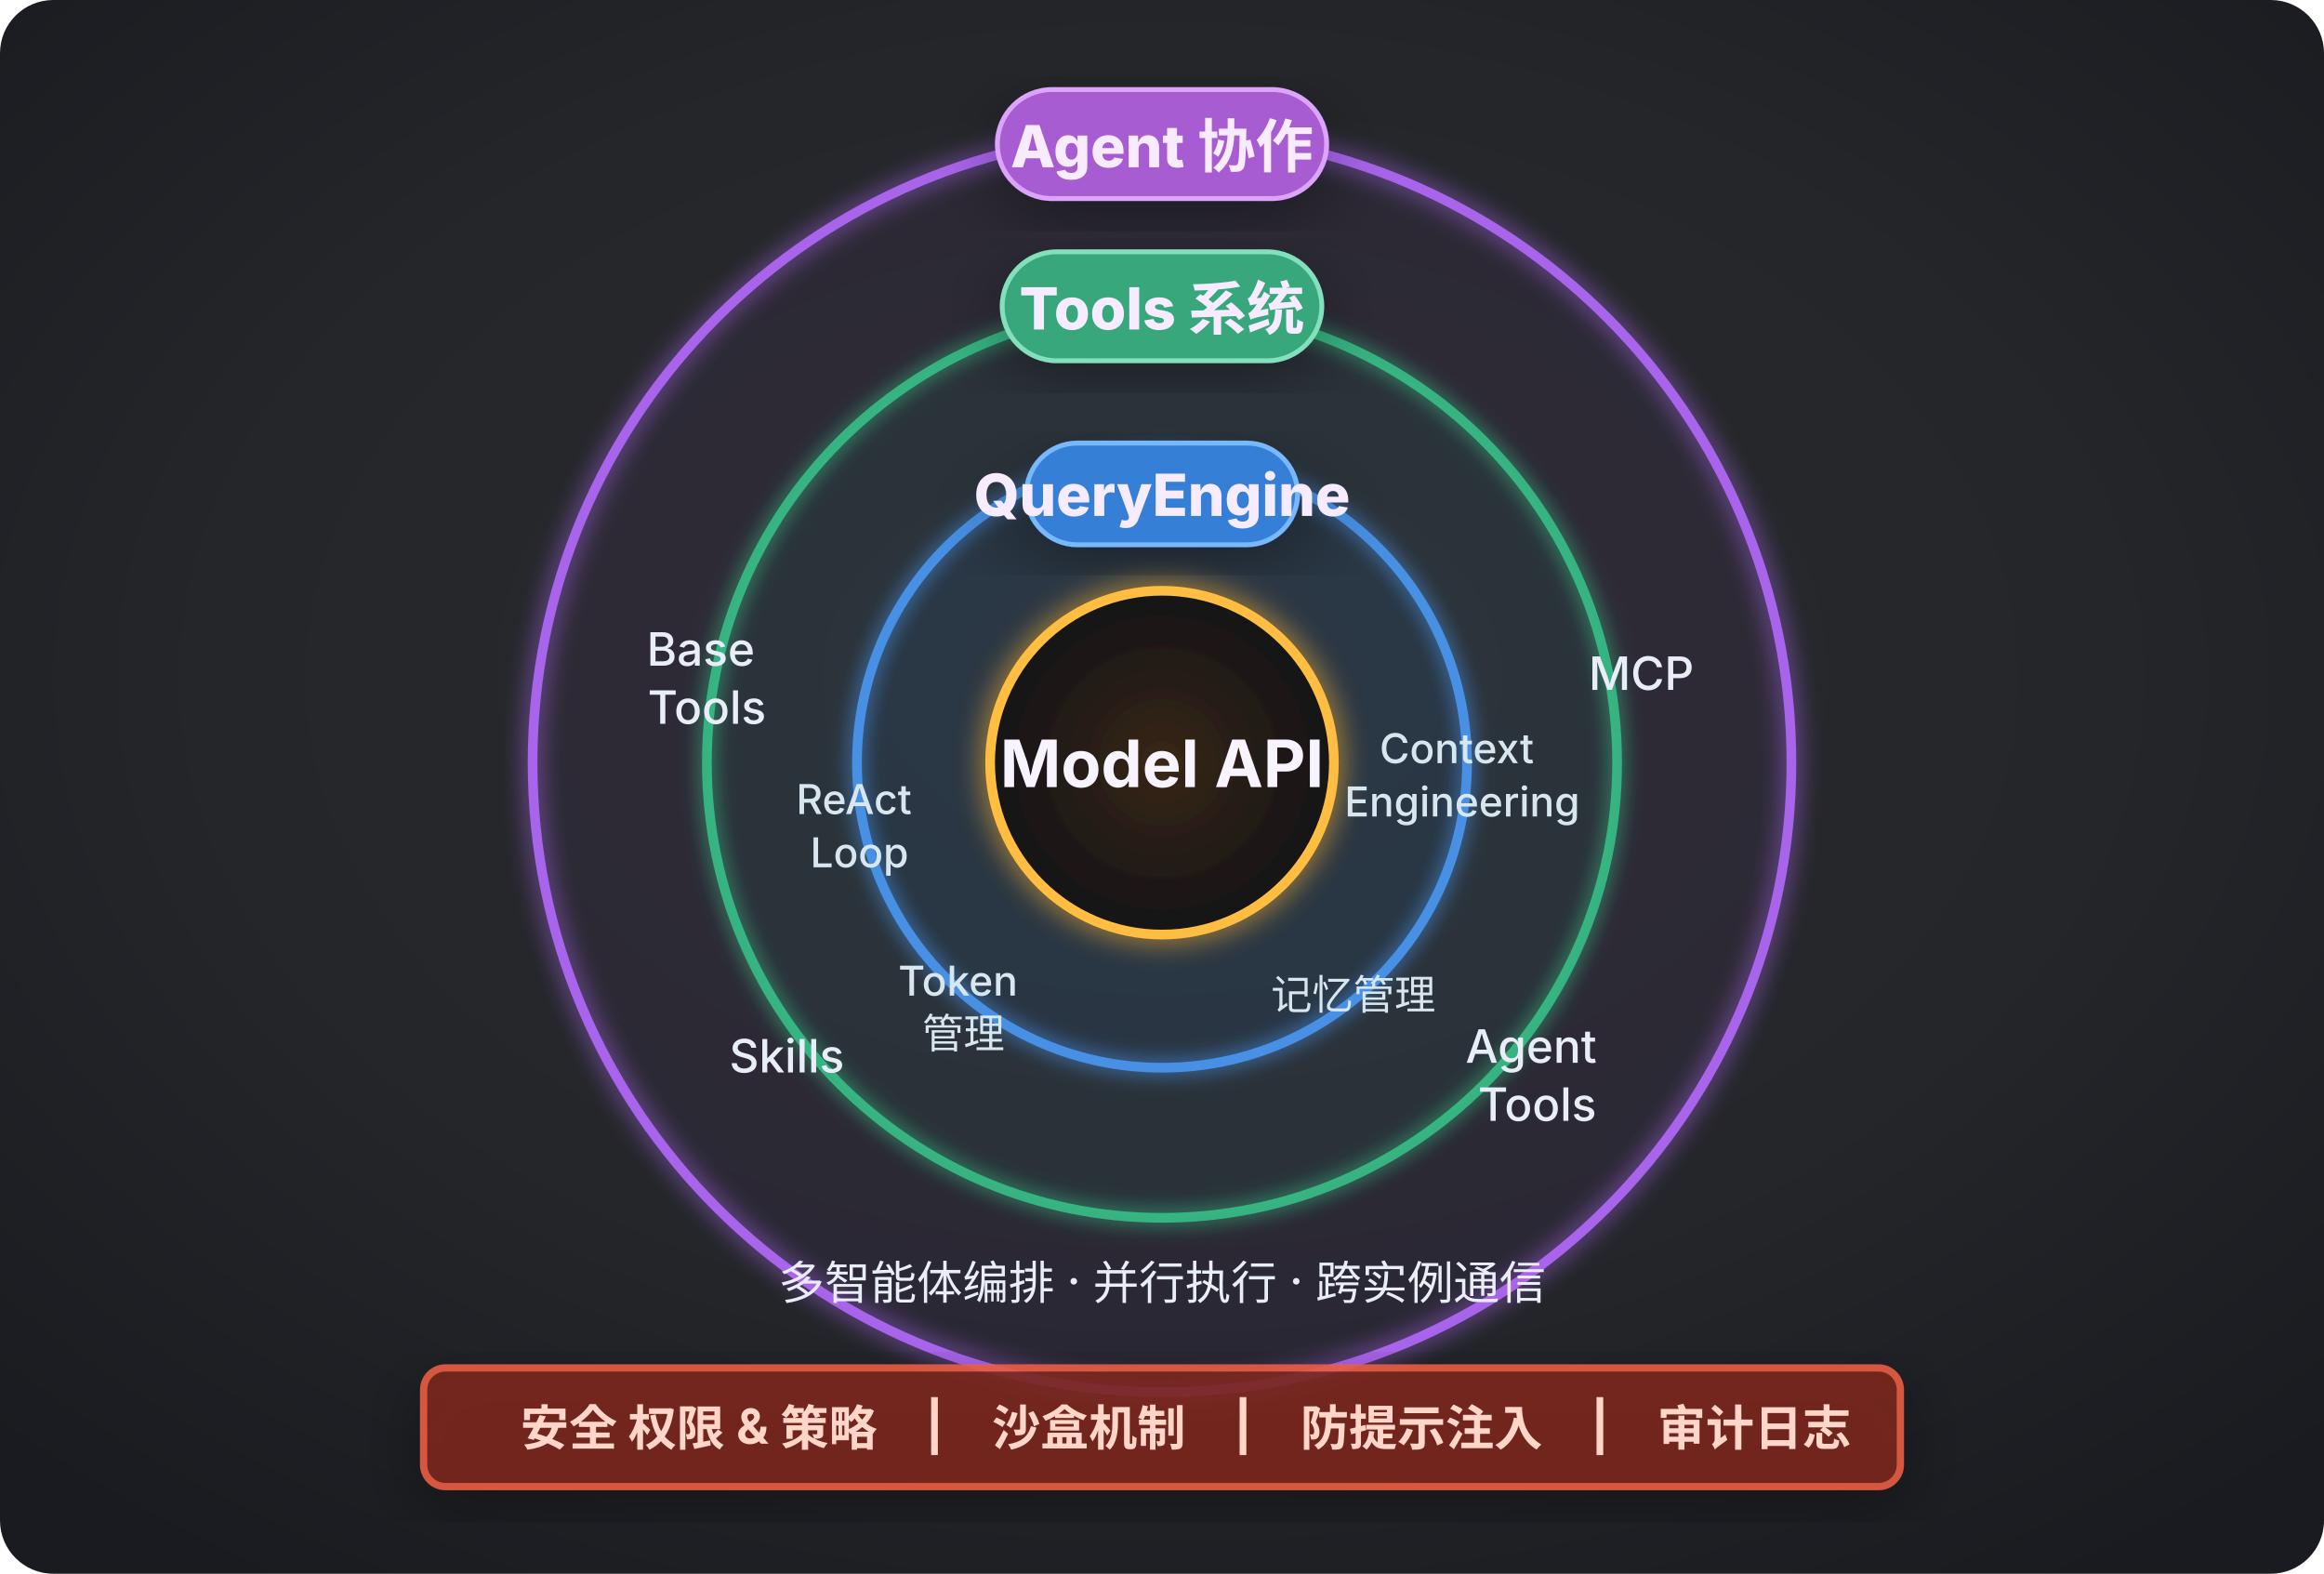
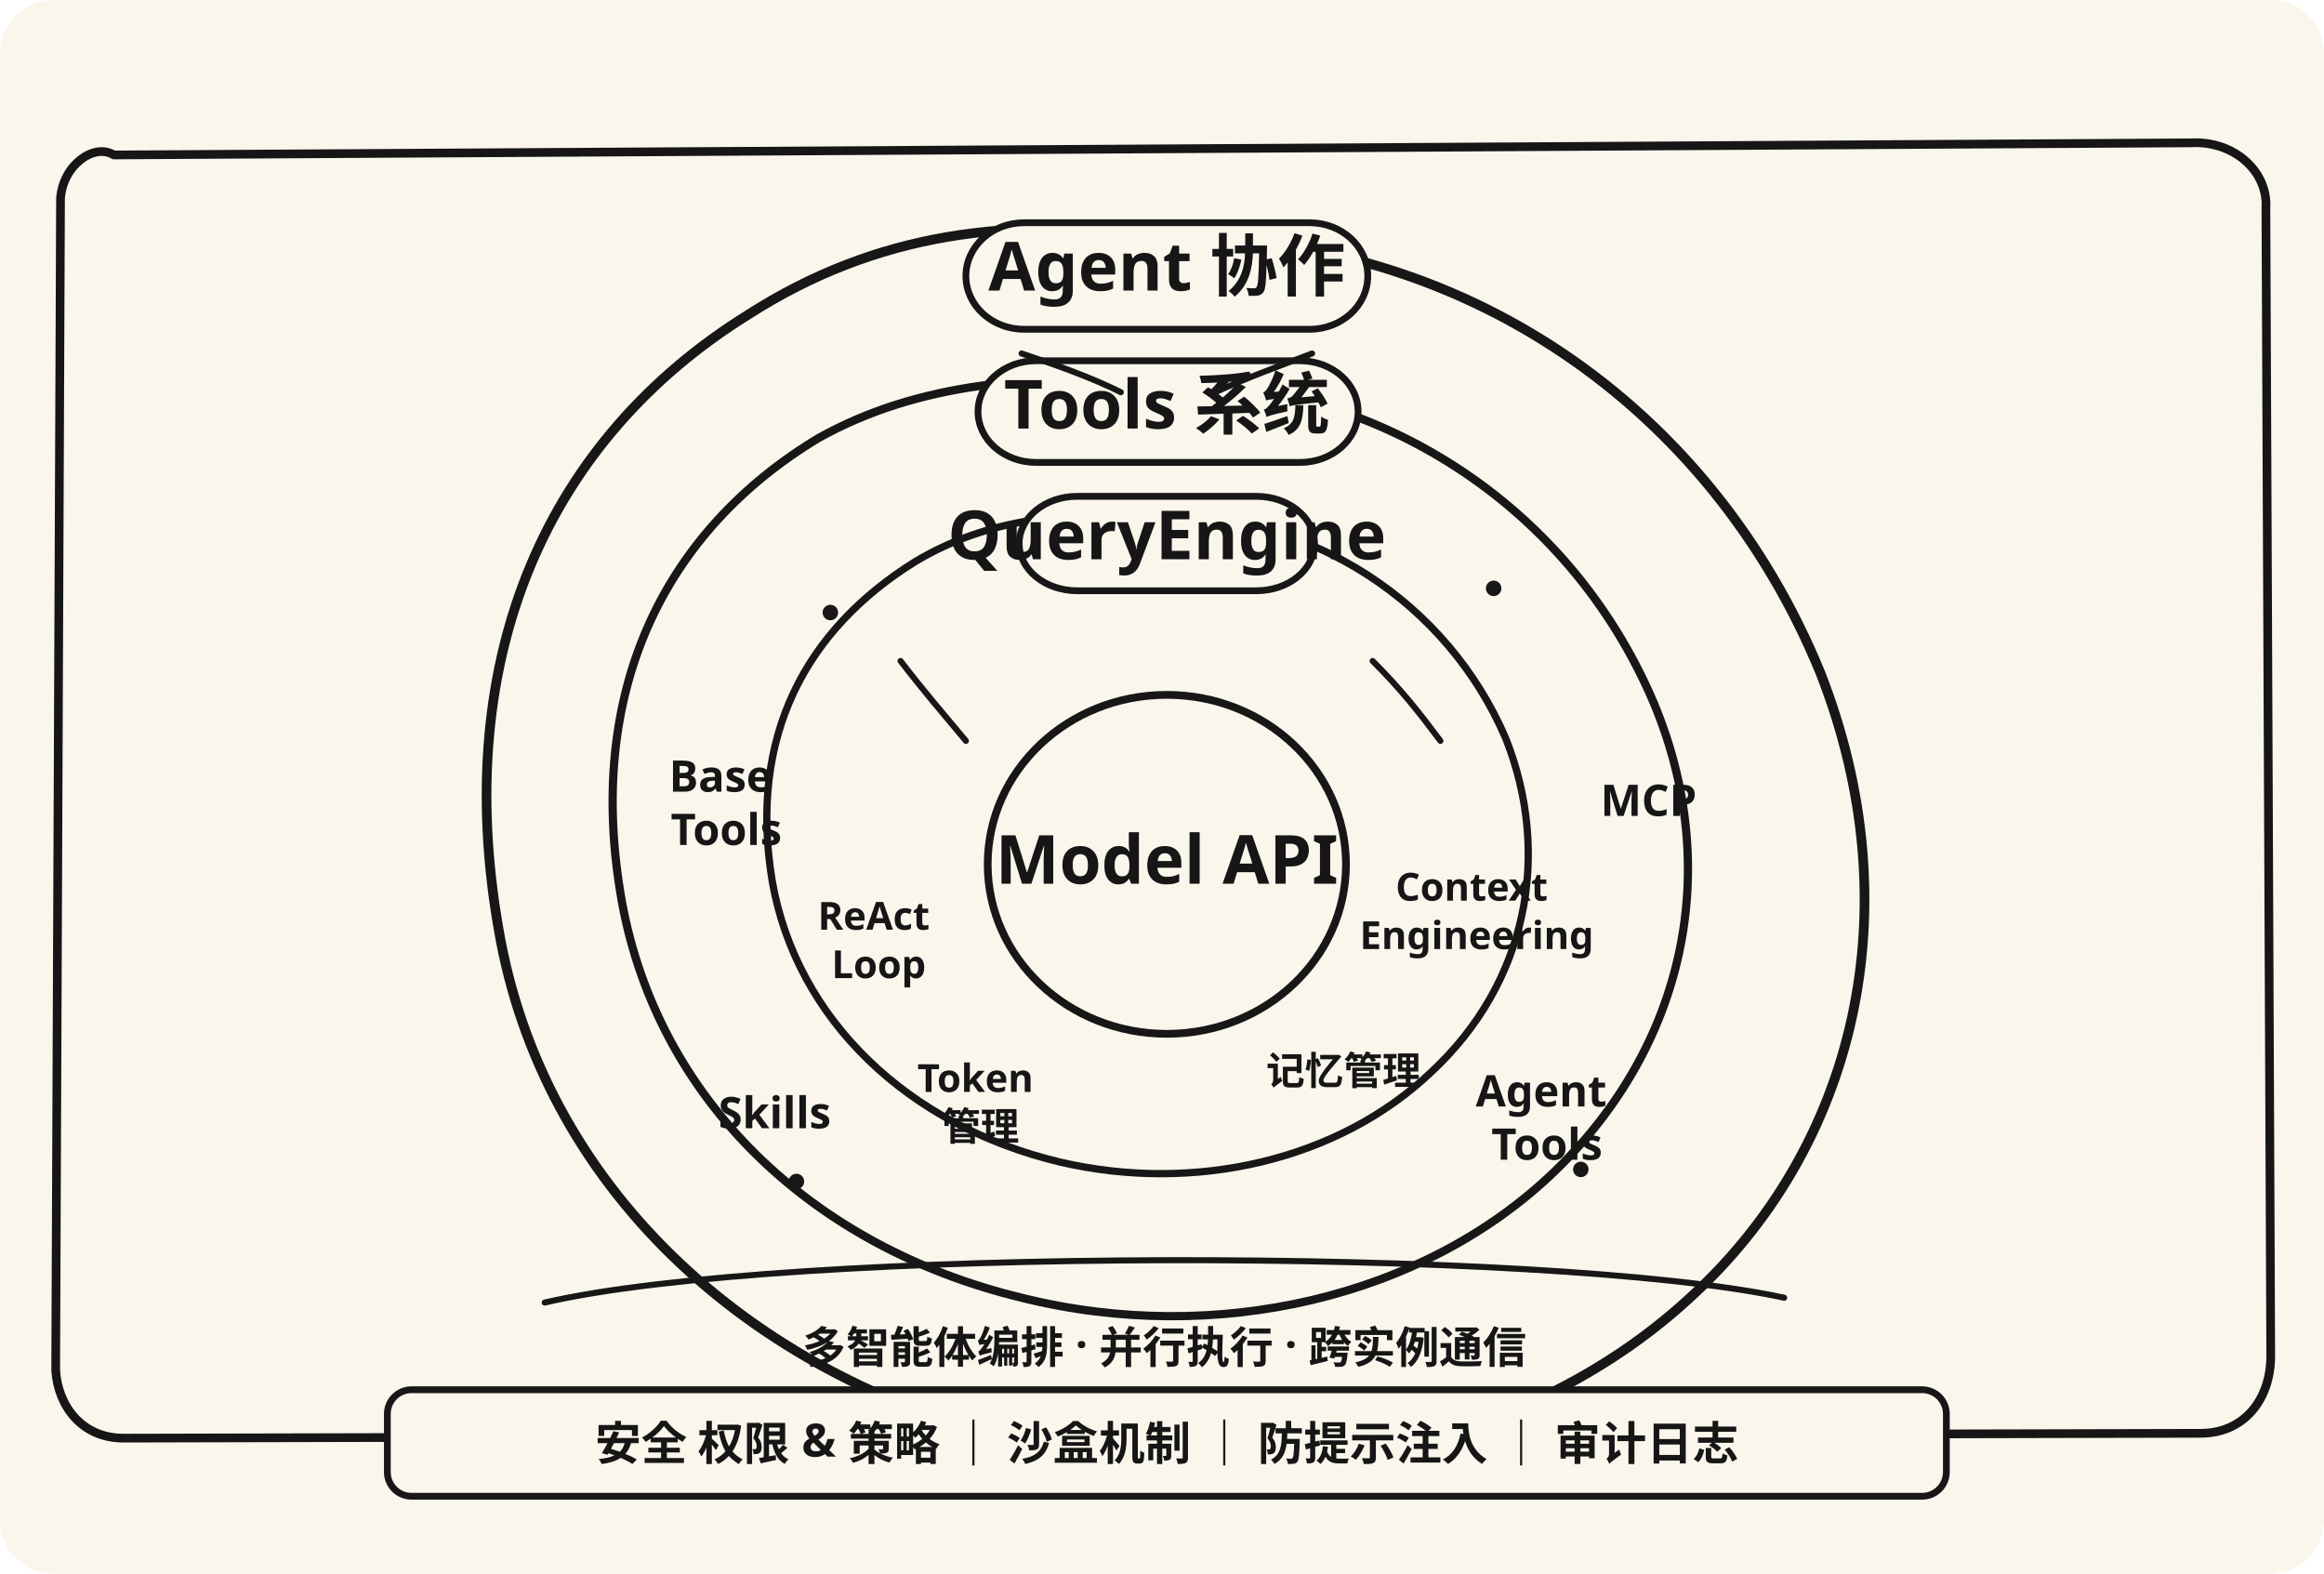
<svg xmlns="http://www.w3.org/2000/svg" width="960" height="650" viewBox="0 0 960 650" role="img" aria-labelledby="title desc">
  <defs>
-     <radialGradient id="bg" cx="50%" cy="43%" r="70%">
-       <stop offset="0%" stop-color="#2b2b2f" />
-       <stop offset="58%" stop-color="#24262a" />
-       <stop offset="100%" stop-color="#191b20" />
-     </radialGradient>
-     <radialGradient id="modelFill" cx="50%" cy="50%" r="55%">
-       <stop offset="0%" stop-color="#382717" />
-       <stop offset="58%" stop-color="#211a15" />
-       <stop offset="100%" stop-color="#111111" />
-     </radialGradient>
-     <filter id="glowPurple" x="-50%" y="-50%" width="200%" height="200%">
-       <feGaussianBlur stdDeviation="5" result="blur" />
-       <feMerge>
-         <feMergeNode in="blur" />
-         <feMergeNode in="SourceGraphic" />
-       </feMerge>
-     </filter>
-     <filter id="glowGreen" x="-50%" y="-50%" width="200%" height="200%">
-       <feGaussianBlur stdDeviation="4" result="blur" />
-       <feMerge>
-         <feMergeNode in="blur" />
-         <feMergeNode in="SourceGraphic" />
-       </feMerge>
-     </filter>
-     <filter id="glowBlue" x="-50%" y="-50%" width="200%" height="200%">
-       <feGaussianBlur stdDeviation="4" result="blur" />
-       <feMerge>
-         <feMergeNode in="blur" />
-         <feMergeNode in="SourceGraphic" />
-       </feMerge>
-     </filter>
-     <filter id="glowAmber" x="-50%" y="-50%" width="200%" height="200%">
-       <feGaussianBlur stdDeviation="6" result="blur" />
-       <feMerge>
-         <feMergeNode in="blur" />
-         <feMergeNode in="SourceGraphic" />
-       </feMerge>
-     </filter>
-     <filter id="softShadow" x="-30%" y="-30%" width="160%" height="160%">
-       <feDropShadow dx="0" dy="8" stdDeviation="14" flood-color="#000000" flood-opacity="0.35" />
-     </filter>
    <style>
+       .bg {
+         fill: #fbf6ec;
+       }
+       .frame {
+         fill: none;
+         stroke: #161616;
+         stroke-width: 3.6;
+         stroke-linecap: round;
+         stroke-linejoin: round;
+       }
+       .ringOuter {
+         fill: none;
+         stroke: #171717;
+         stroke-width: 4;
+         stroke-linecap: round;
+         stroke-dasharray: 1 0;
+       }
+       .ringMid {
+         fill: none;
+         stroke: #171717;
+         stroke-width: 3.4;
+         stroke-linecap: round;
+       }
+       .ringInner {
+         fill: none;
+         stroke: #171717;
+         stroke-width: 3;
+         stroke-linecap: round;
+       }
+       .core {
+         fill: none;
+         stroke: #171717;
+         stroke-width: 3.2;
+       }
+       .pill {
+         fill: #fbf6ec;
+         stroke: #171717;
+         stroke-width: 2.8;
+       }
+       .rule {
+         fill: none;
+         stroke: #171717;
+         stroke-width: 2.5;
+         stroke-linecap: round;
+       }
      .label {
-         font-family: -apple-system, BlinkMacSystemFont, "Segoe UI", "Noto Sans SC", "PingFang SC", "Microsoft YaHei", sans-serif;
-         font-weight: 650;
-         fill: #f7f3ff;
+         font-family: "Bradley Hand", "Segoe Print", "Comic Sans MS", "PingFang SC", "Noto Sans SC", sans-serif;
+         fill: #161616;
        text-anchor: middle;
-         dominant-baseline: middle;
+       }
+       .title {
+         font-size: 28px;
+         font-weight: 700;
+       }
+       .body {
+         font-size: 18px;
+         font-weight: 600;
      }
      .small {
-         font-family: -apple-system, BlinkMacSystemFont, "Segoe UI", "Noto Sans SC", "PingFang SC", "Microsoft YaHei", sans-serif;
-         font-size: 19px;
-         font-weight: 520;
-         fill: #e8edf7;
-         text-anchor: middle;
-         dominant-baseline: middle;
+         font-size: 16px;
+         font-weight: 600;
      }
      .micro {
-         font-family: -apple-system, BlinkMacSystemFont, "Segoe UI", "Noto Sans SC", "PingFang SC", "Microsoft YaHei", sans-serif;
-         font-size: 17px;
-         font-weight: 520;
-         fill: #d8e6ef;
-         text-anchor: middle;
-         dominant-baseline: middle;
+         font-size: 15px;
+         font-weight: 600;
      }
-       .pillText {
-         font-family: -apple-system, BlinkMacSystemFont, "Segoe UI", "Noto Sans SC", "PingFang SC", "Microsoft YaHei", sans-serif;
-         font-size: 24px;
-         font-weight: 760;
-         fill: #f7ecff;
-         text-anchor: middle;
-         dominant-baseline: middle;
-       }
-       .safetyText {
-         font-family: -apple-system, BlinkMacSystemFont, "Segoe UI", "Noto Sans SC", "PingFang SC", "Microsoft YaHei", sans-serif;
-         font-size: 20px;
-         font-weight: 680;
-         fill: #ffd6c9;
-         text-anchor: middle;
-         dominant-baseline: middle;
+       .safety {
+         font-size: 19px;
+         font-weight: 700;
      }
    </style>
  </defs>
-   <rect width="960" height="650" rx="22" fill="url(#bg)" />
-   <g opacity="0.38">
-     <circle cx="480" cy="315" r="260" fill="#6f3aa0" opacity="0.22" />
-     <circle cx="480" cy="315" r="188" fill="#1d7c61" opacity="0.28" />
-     <circle cx="480" cy="315" r="126" fill="#245b99" opacity="0.34" />
-   </g>
-   <circle cx="480" cy="315" r="260" fill="none" stroke="#b66bff" stroke-width="4" opacity="0.9" filter="url(#glowPurple)" />
-   <circle cx="480" cy="315" r="188" fill="none" stroke="#39c98d" stroke-width="4" opacity="0.86" filter="url(#glowGreen)" />
-   <circle cx="480" cy="315" r="126" fill="none" stroke="#4c9fff" stroke-width="4" opacity="0.86" filter="url(#glowBlue)" />
-   <circle cx="480" cy="315" r="71" fill="url(#modelFill)" stroke="#ffbd42" stroke-width="4" filter="url(#glowAmber)" />
-   <text x="480" y="315" class="label" font-size="27" fill="#ffce5a">Model API</text>
-   <g filter="url(#softShadow)">
-     <rect x="424" y="183" width="112" height="42" rx="21" fill="#347fd6" stroke="#78b8ff" stroke-width="2" />
-     <text x="480" y="204" class="pillText" font-size="20">QueryEngine</text>
-   </g>
-   <g filter="url(#softShadow)">
-     <rect x="414" y="104" width="132" height="45" rx="22.5" fill="#38a77c" stroke="#83e0bd" stroke-width="2" />
-     <text x="480" y="127" class="pillText">Tools 系统</text>
-   </g>
-   <g filter="url(#softShadow)">
-     <rect x="412" y="37" width="136" height="45" rx="22.5" fill="#a85bd1" stroke="#dda4ff" stroke-width="2" />
-     <text x="480" y="60" class="pillText">Agent 协作</text>
-   </g>
-   <text x="292" y="268" class="small">
-     <tspan x="292" dy="0">Base</tspan>
-     <tspan x="292" dy="24">Tools</tspan>
+   <rect class="bg" width="960" height="650" rx="22" />
+   <path class="frame" d="M47 64 C39 59, 26 68, 25 82 L23 566 C24 581, 34 594, 51 594 L909 592 C927 592, 938 578, 938 560 L936 86 C937 71, 923 58, 905 59 L47 64" />
+   <path class="ringOuter" d="M481 98     C604 96, 707 168, 752 278     C790 375, 767 474, 697 537     C629 599, 523 621, 420 595     C308 568, 224 489, 206 384     C186 270, 227 181, 309 130     C362 96, 418 89, 481 98" />
+   <path class="ringMid" d="M480 158     C568 157, 648 208, 683 290     C712 359, 696 432, 642 484     C588 536, 502 556, 422 536     C335 515, 272 454, 257 373     C241 285, 275 219, 338 181     C379 158, 428 154, 480 158" />
+   <path class="ringInner" d="M479 213     C542 212, 598 249, 622 305     C641 353, 631 406, 591 443     C553 479, 494 493, 438 480     C375 465, 329 421, 319 364     C309 304, 333 260, 378 232     C408 214, 441 211, 479 213" />
+   <ellipse class="core" cx="482" cy="357" rx="74" ry="70" />
+   <rect class="pill" x="399" y="92" rx="24" ry="24" width="166" height="44" />
+   <rect class="pill" x="404" y="149" rx="24" ry="24" width="157" height="42" />
+   <rect class="pill" x="421" y="205" rx="24" ry="24" width="122" height="39" />
+   <text class="label title" x="482" y="120">Agent 协作</text>
+   <text class="label title" x="482" y="177">Tools 系统</text>
+   <text class="label title" x="482" y="231">QueryEngine</text>
+   <text class="label title" x="482" y="365">Model API</text>
+   <text class="label body" x="300" y="327">
+     <tspan x="300" dy="0">Base</tspan>
+     <tspan x="300" dy="22">Tools</tspan>
  </text>
-   <text x="678" y="278" class="small">MCP</text>
-   <text x="325" y="436" class="small">Skills</text>
-   <text x="635" y="432" class="small">
-     <tspan x="635" dy="0">Agent</tspan>
-     <tspan x="635" dy="24">Tools</tspan>
+   <text class="label body" x="681" y="337">MCP</text>
+   <text class="label body" x="320" y="466">Skills</text>
+   <text class="label body" x="639" y="457">
+     <tspan x="639" dy="0">Agent</tspan>
+     <tspan x="639" dy="22">Tools</tspan>
  </text>
-   <text x="355" y="330" class="micro">
-     <tspan x="355" dy="0">ReAct</tspan>
-     <tspan x="355" dy="22">Loop</tspan>
+   <text class="label small" x="363" y="384">
+     <tspan x="363" dy="0">ReAct</tspan>
+     <tspan x="363" dy="20">Loop</tspan>
  </text>
-   <text x="604" y="309" class="micro">
-     <tspan x="604" dy="0">Context</tspan>
-     <tspan x="604" dy="22">Engineering</tspan>
+   <text class="label small" x="610" y="372">
+     <tspan x="610" dy="0">Context</tspan>
+     <tspan x="610" dy="20">Engineering</tspan>
  </text>
-   <text x="398" y="405" class="micro">
-     <tspan x="398" dy="0">Token</tspan>
-     <tspan x="398" dy="22">管理</tspan>
+   <text class="label small" x="405" y="451">
+     <tspan x="405" dy="0">Token</tspan>
+     <tspan x="405" dy="20">管理</tspan>
  </text>
-   <text x="559" y="411" class="micro">记忆管理</text>
-   <text x="480" y="530" class="small" font-size="18" fill="#ddd7ee">多智能体编排 · 并行执行 · 跨实例通信</text>
-   <g filter="url(#softShadow)">
-     <rect x="175" y="565" width="610" height="49" rx="9" fill="#7a281d" opacity="0.9" stroke="#e85d42" stroke-width="3" />
-     <text x="235" y="590" class="safetyText" font-size="26">安全</text>
-     <text x="512" y="590" class="safetyText">权限 &amp; 策略　|　沙盒机制　|　防提示注入　|　审计日志</text>
-   </g>
+   <text class="label small" x="555" y="448">记忆管理</text>
+   <path class="rule" d="M225 538 C324 515, 640 515, 737 536" />
+   <text class="label body" x="481" y="563">多智能体编排 · 并行执行 · 跨实例通信</text>
+   <rect class="pill" x="160" y="574" rx="10" ry="10" width="644" height="44" />
+   <text class="label safety" x="482" y="603">安全 权限 &amp; 策略 ｜ 沙盒机制 ｜ 防提示注入 ｜ 审计日志</text>
+   <path class="rule" d="M372 273 C382 286, 389 294, 399 306" />
+   <path class="rule" d="M567 273 C579 285, 586 294, 595 306" />
+   <path class="rule" d="M422 146 C437 151, 451 156, 463 162" />
+   <path class="rule" d="M542 146 C529 151, 515 156, 502 162" />
+   <circle cx="343" cy="253" r="3.2" fill="#171717" />
+   <circle cx="617" cy="243" r="3.2" fill="#171717" />
+   <circle cx="329" cy="488" r="3.2" fill="#171717" />
+   <circle cx="653" cy="483" r="3.2" fill="#171717" />
</svg>
